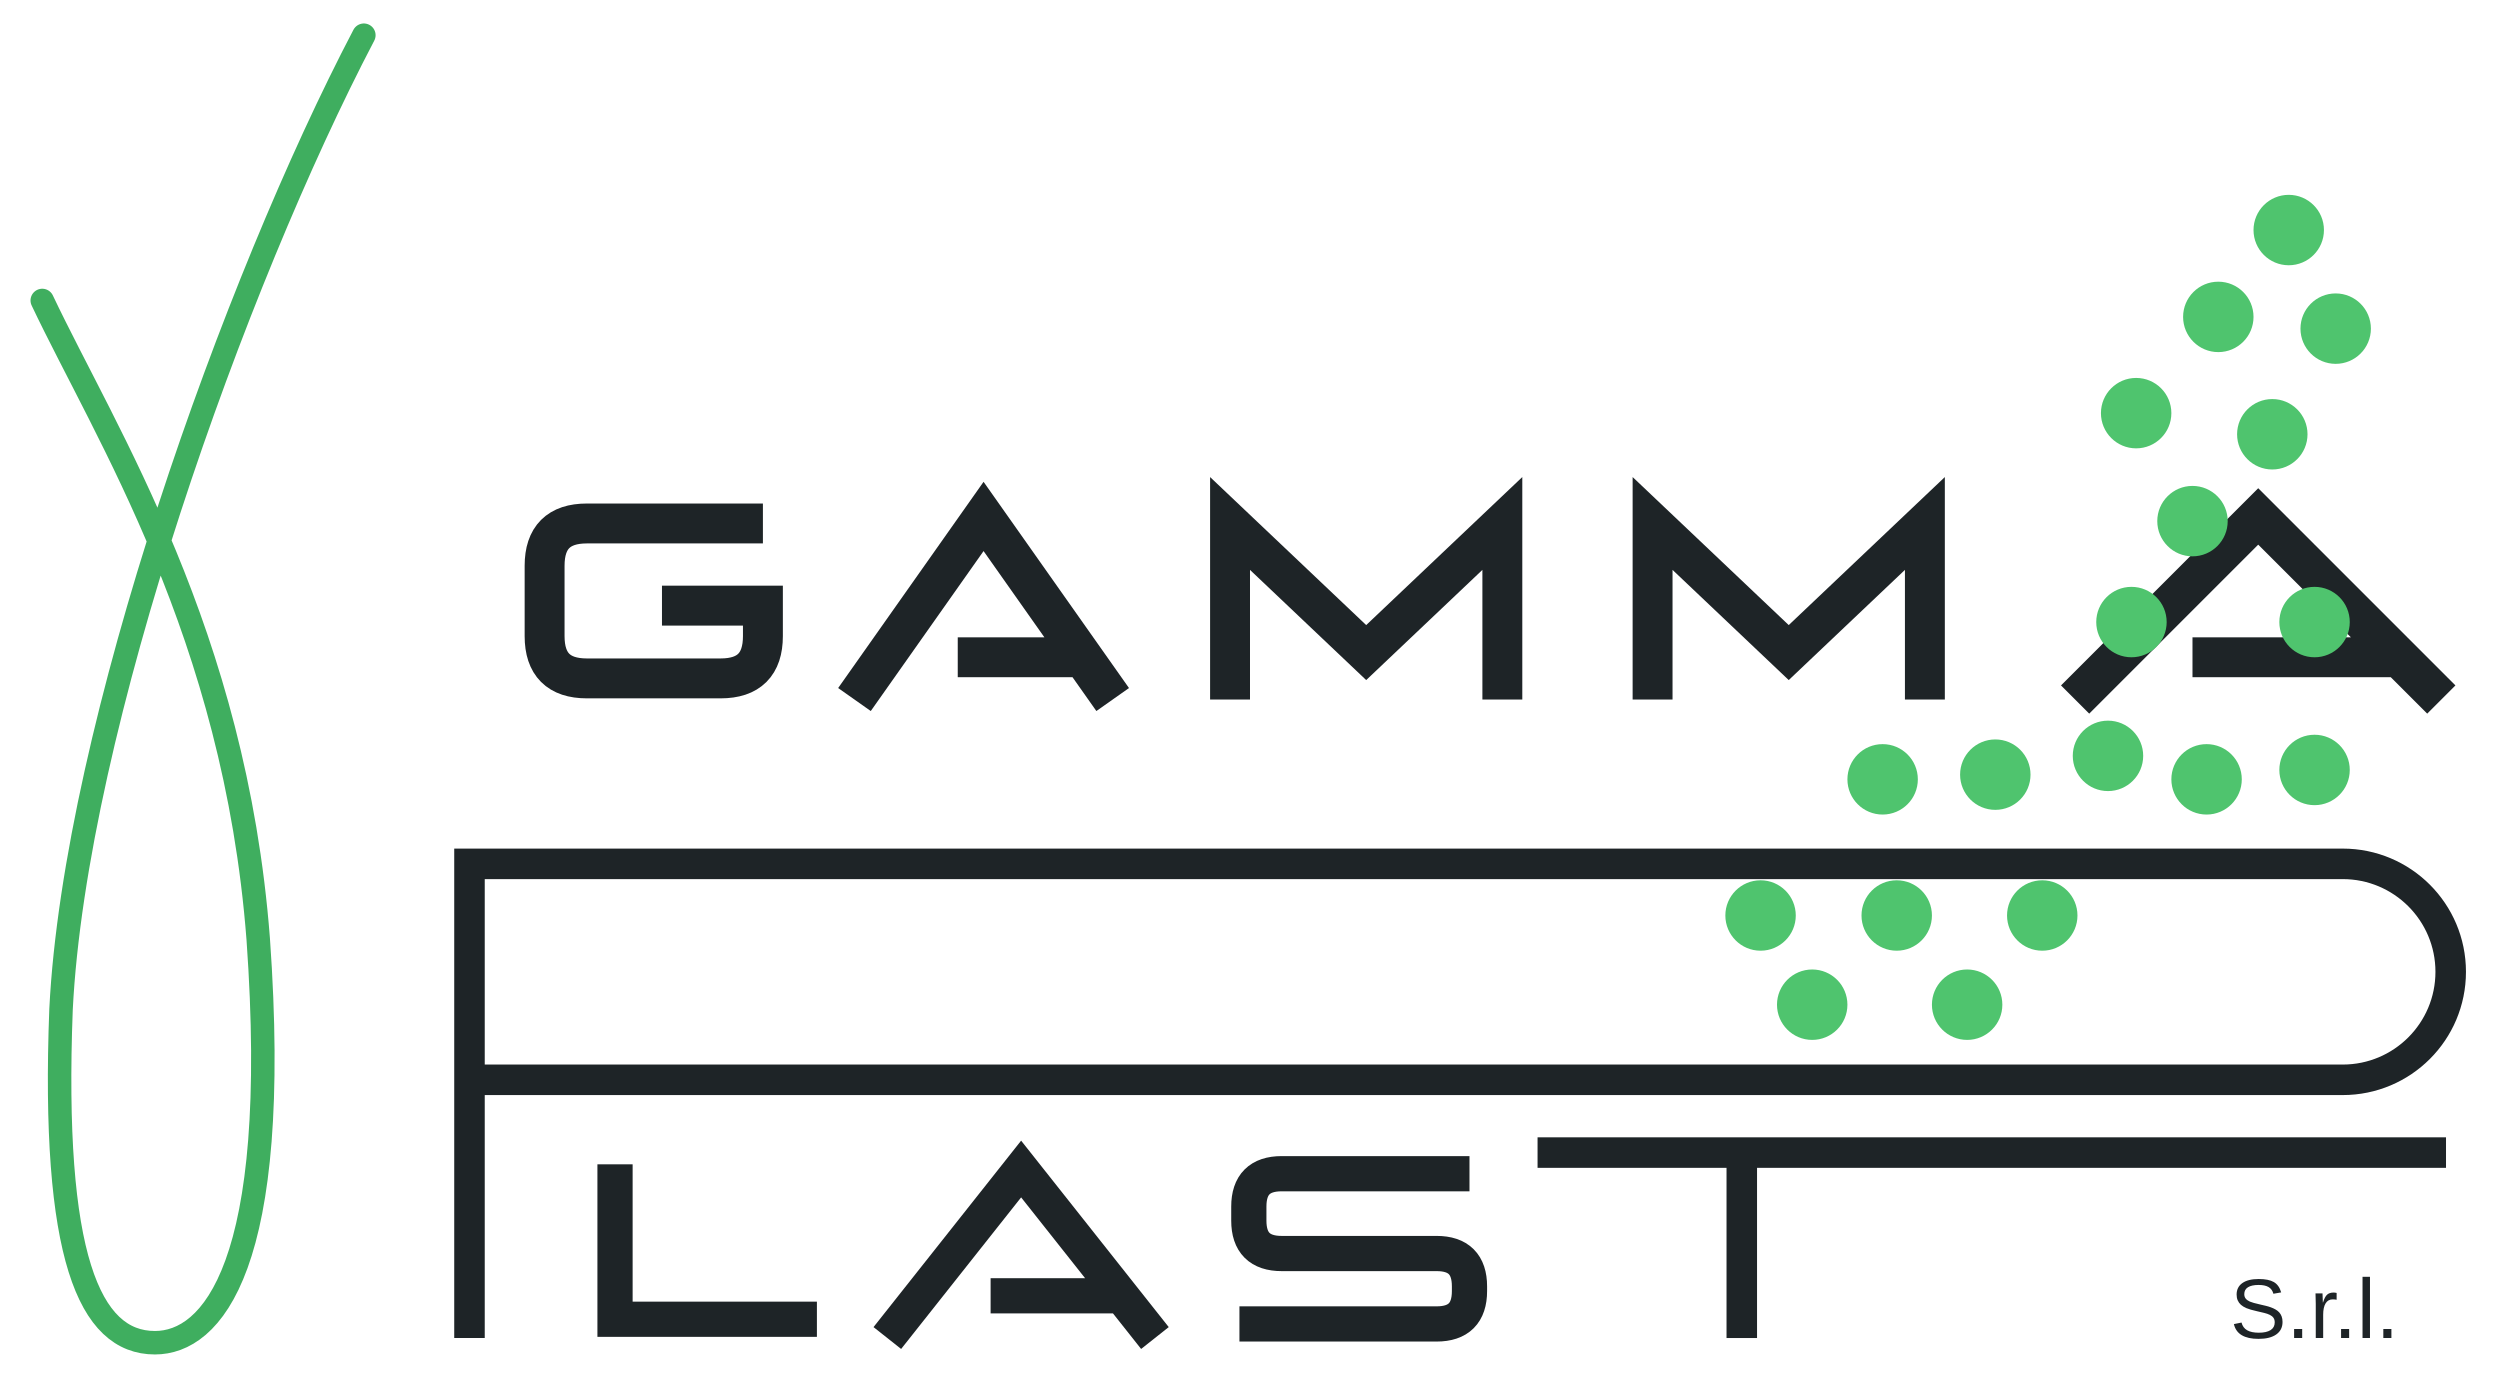
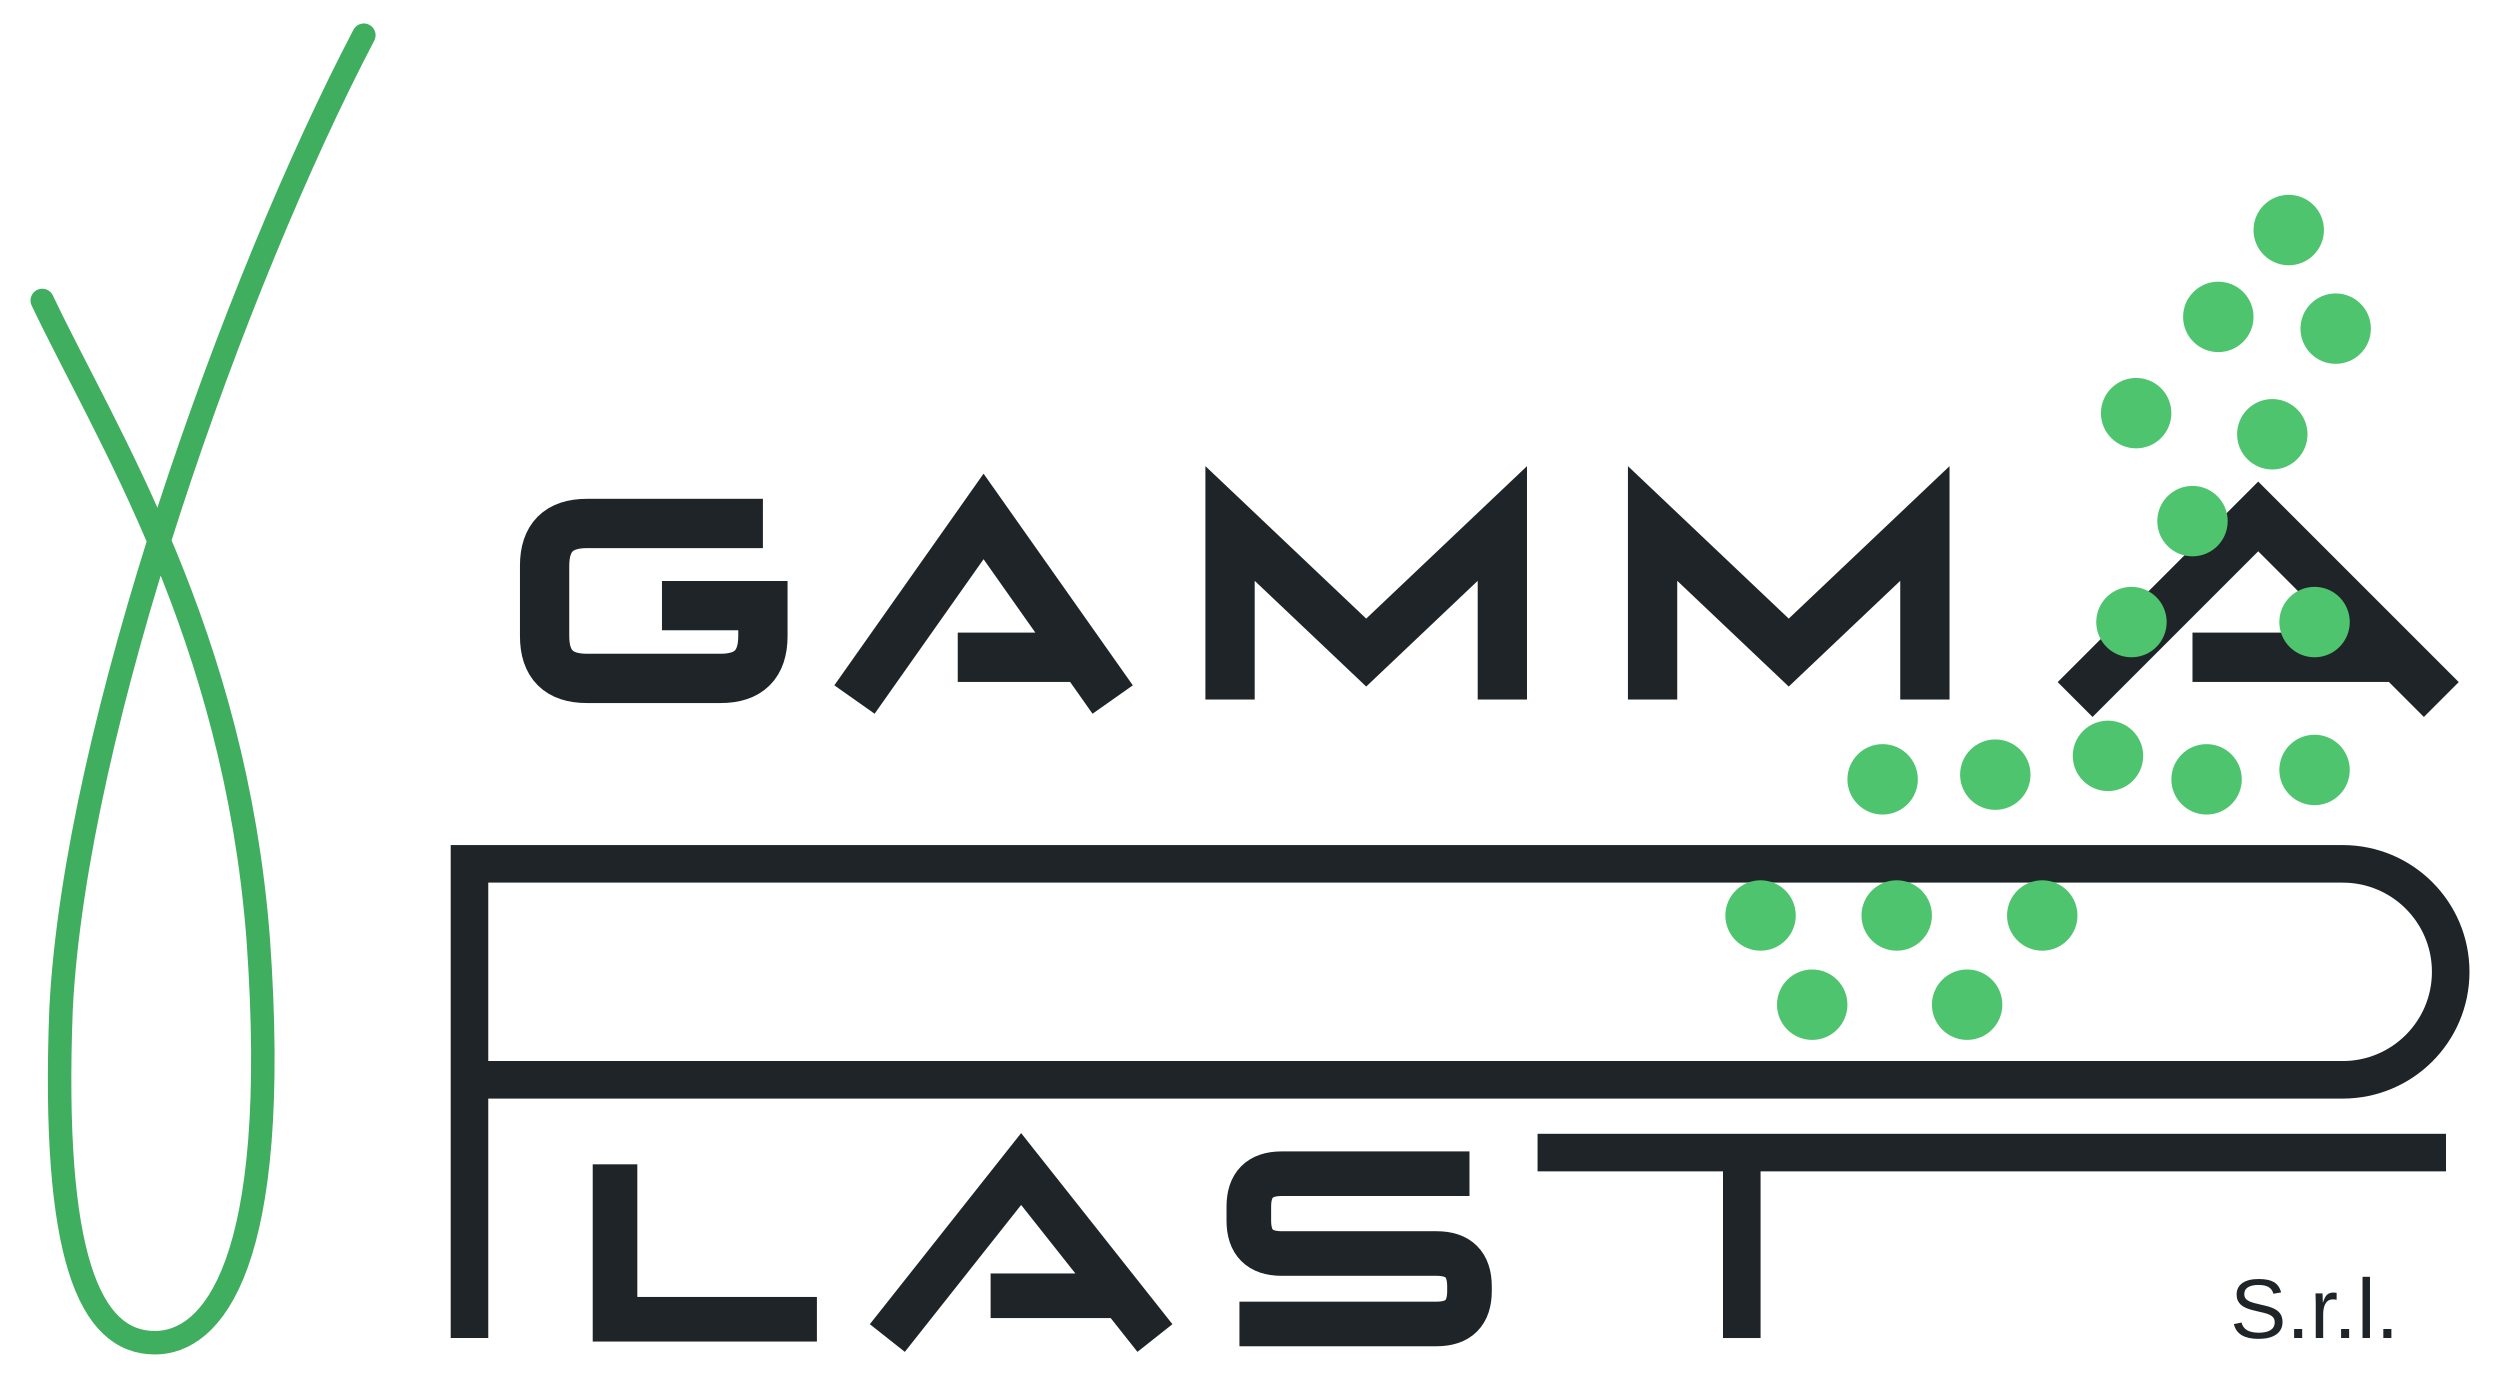
<svg xmlns="http://www.w3.org/2000/svg" viewBox="50 20 1065 585" role="img" aria-label="Gamma Plast S.r.l.">
  <path d="M68,148 C95,205 150,290 160,420 C170,560 140,592 116,592 C88,592 72,555 76,450 C82,330 150,140 205,35" fill="none" stroke="#3FAE5F" stroke-width="10" stroke-linecap="round" />
-   <g fill="none" stroke="#1E2427" stroke-width="17" stroke-linejoin="miter" stroke-miterlimit="4">
+   <g fill="none" stroke="#1E2427" stroke-width="21" stroke-linejoin="miter" stroke-miterlimit="4">
    <path d="M375,243 H300 Q282,243 282,261 V291 Q282,309 300,309 H357 Q375,309 375,291 V278 H332" />
    <path d="M414,318 L469,240 L524,318 M458,300 H510" />
    <path d="M574,318 V243 L632,298 L690,243 V318" />
    <path d="M754,318 V243 L812,298 L870,243 V318" />
    <path d="M934,318 L1012,240 L1090,318 M984,300 H1072" />
  </g>
-   <g fill="none" stroke="#1E2427" stroke-width="13">
+   <g fill="none" stroke="#1E2427" stroke-width="16">
    <path d="M250,590 V388 H1048 A46,46 0 0 1 1048,480 H250" />
    <path d="M705,511 H1092 M792,511 V590" />
  </g>
-   <g fill="none" stroke="#1E2427" stroke-width="15" stroke-linejoin="miter">
+   <g fill="none" stroke="#1E2427" stroke-width="19" stroke-linejoin="miter">
    <path d="M312,516 V582 H398" />
    <path d="M428,590 L485,518 L542,590 M472,572 H528" />
    <path d="M676,520 H596 Q582,520 582,534 V540 Q582,554 596,554 H662 Q676,554 676,568 V570 Q676,584 662,584 H578" />
  </g>
  <g fill="#4FC46E">
    <circle cx="1025" cy="118" r="15" />
    <circle cx="995" cy="155" r="15" />
    <circle cx="1045" cy="160" r="15" />
    <circle cx="960" cy="196" r="15" />
    <circle cx="1018" cy="205" r="15" />
    <circle cx="984" cy="242" r="15" />
    <circle cx="958" cy="285" r="15" />
    <circle cx="1036" cy="285" r="15" />
    <circle cx="852" cy="352" r="15" />
    <circle cx="900" cy="350" r="15" />
    <circle cx="948" cy="342" r="15" />
    <circle cx="990" cy="352" r="15" />
    <circle cx="1036" cy="348" r="15" />
    <circle cx="800" cy="410" r="15" />
    <circle cx="858" cy="410" r="15" />
    <circle cx="920" cy="410" r="15" />
    <circle cx="822" cy="448" r="15" />
    <circle cx="888" cy="448" r="15" />
  </g>
  <text x="1000" y="590" font-family="Arial, Helvetica, sans-serif" font-size="36" fill="#1E2427">S.r.l.</text>
</svg>
